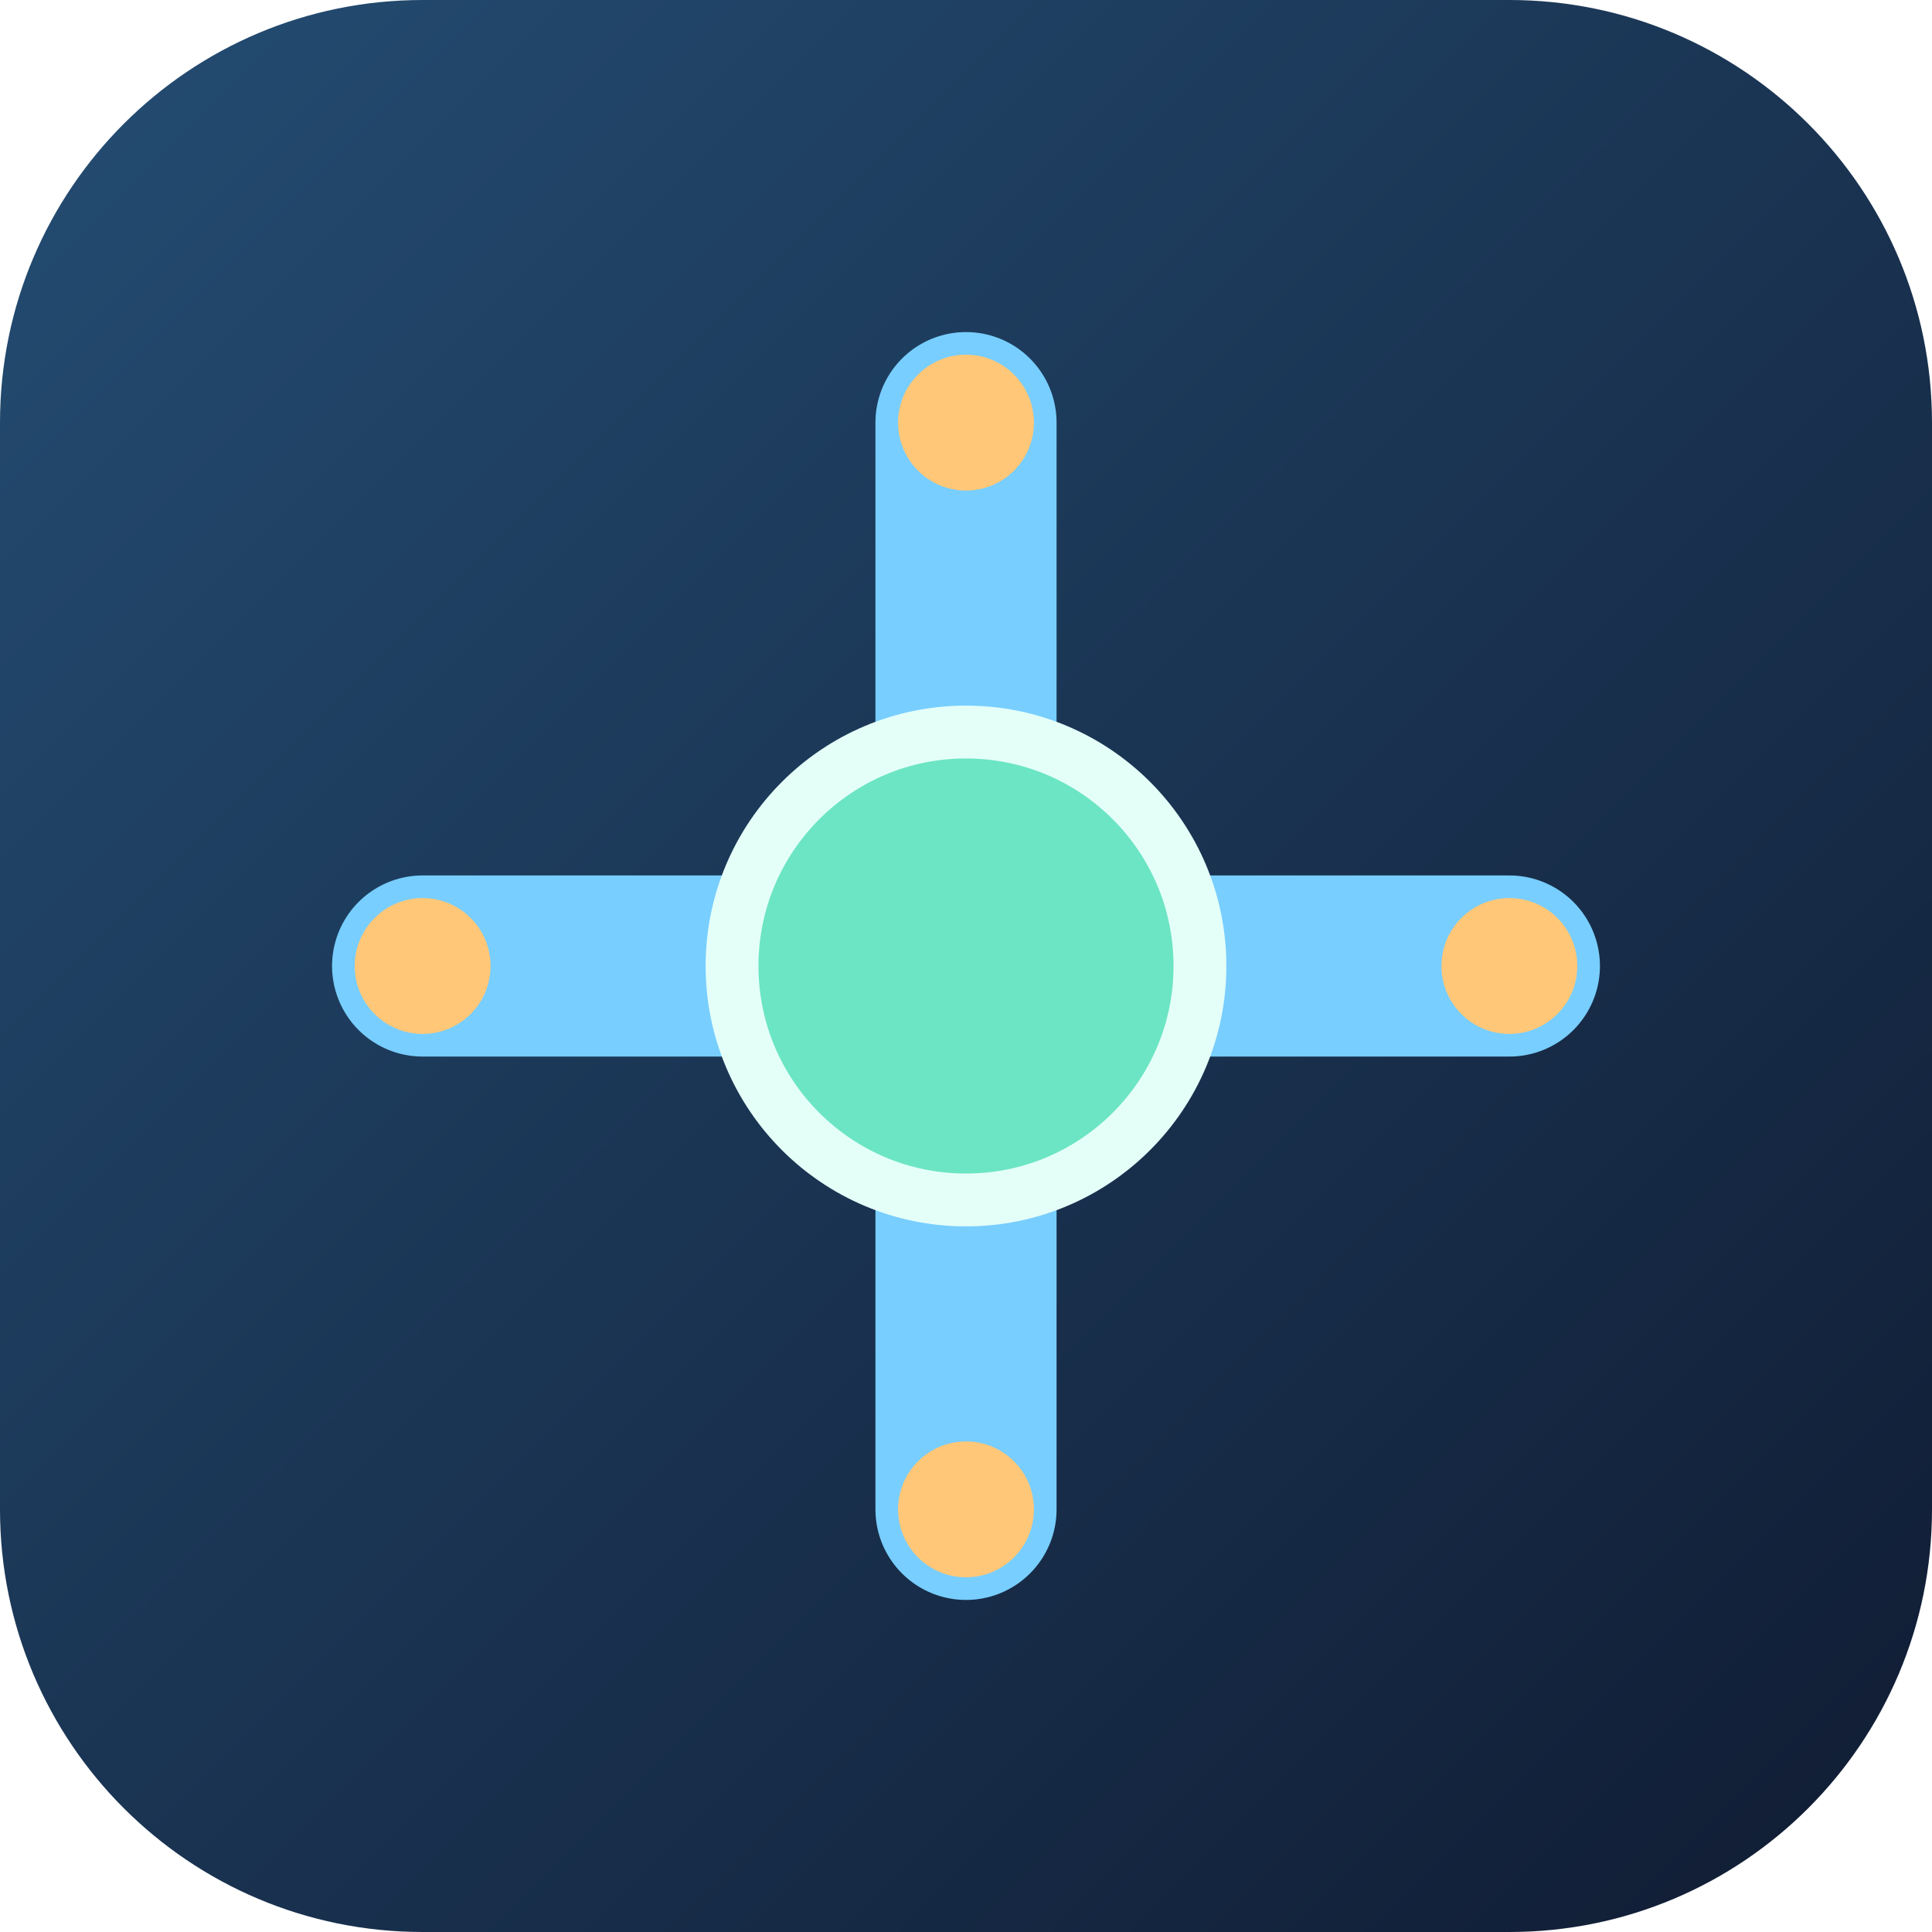
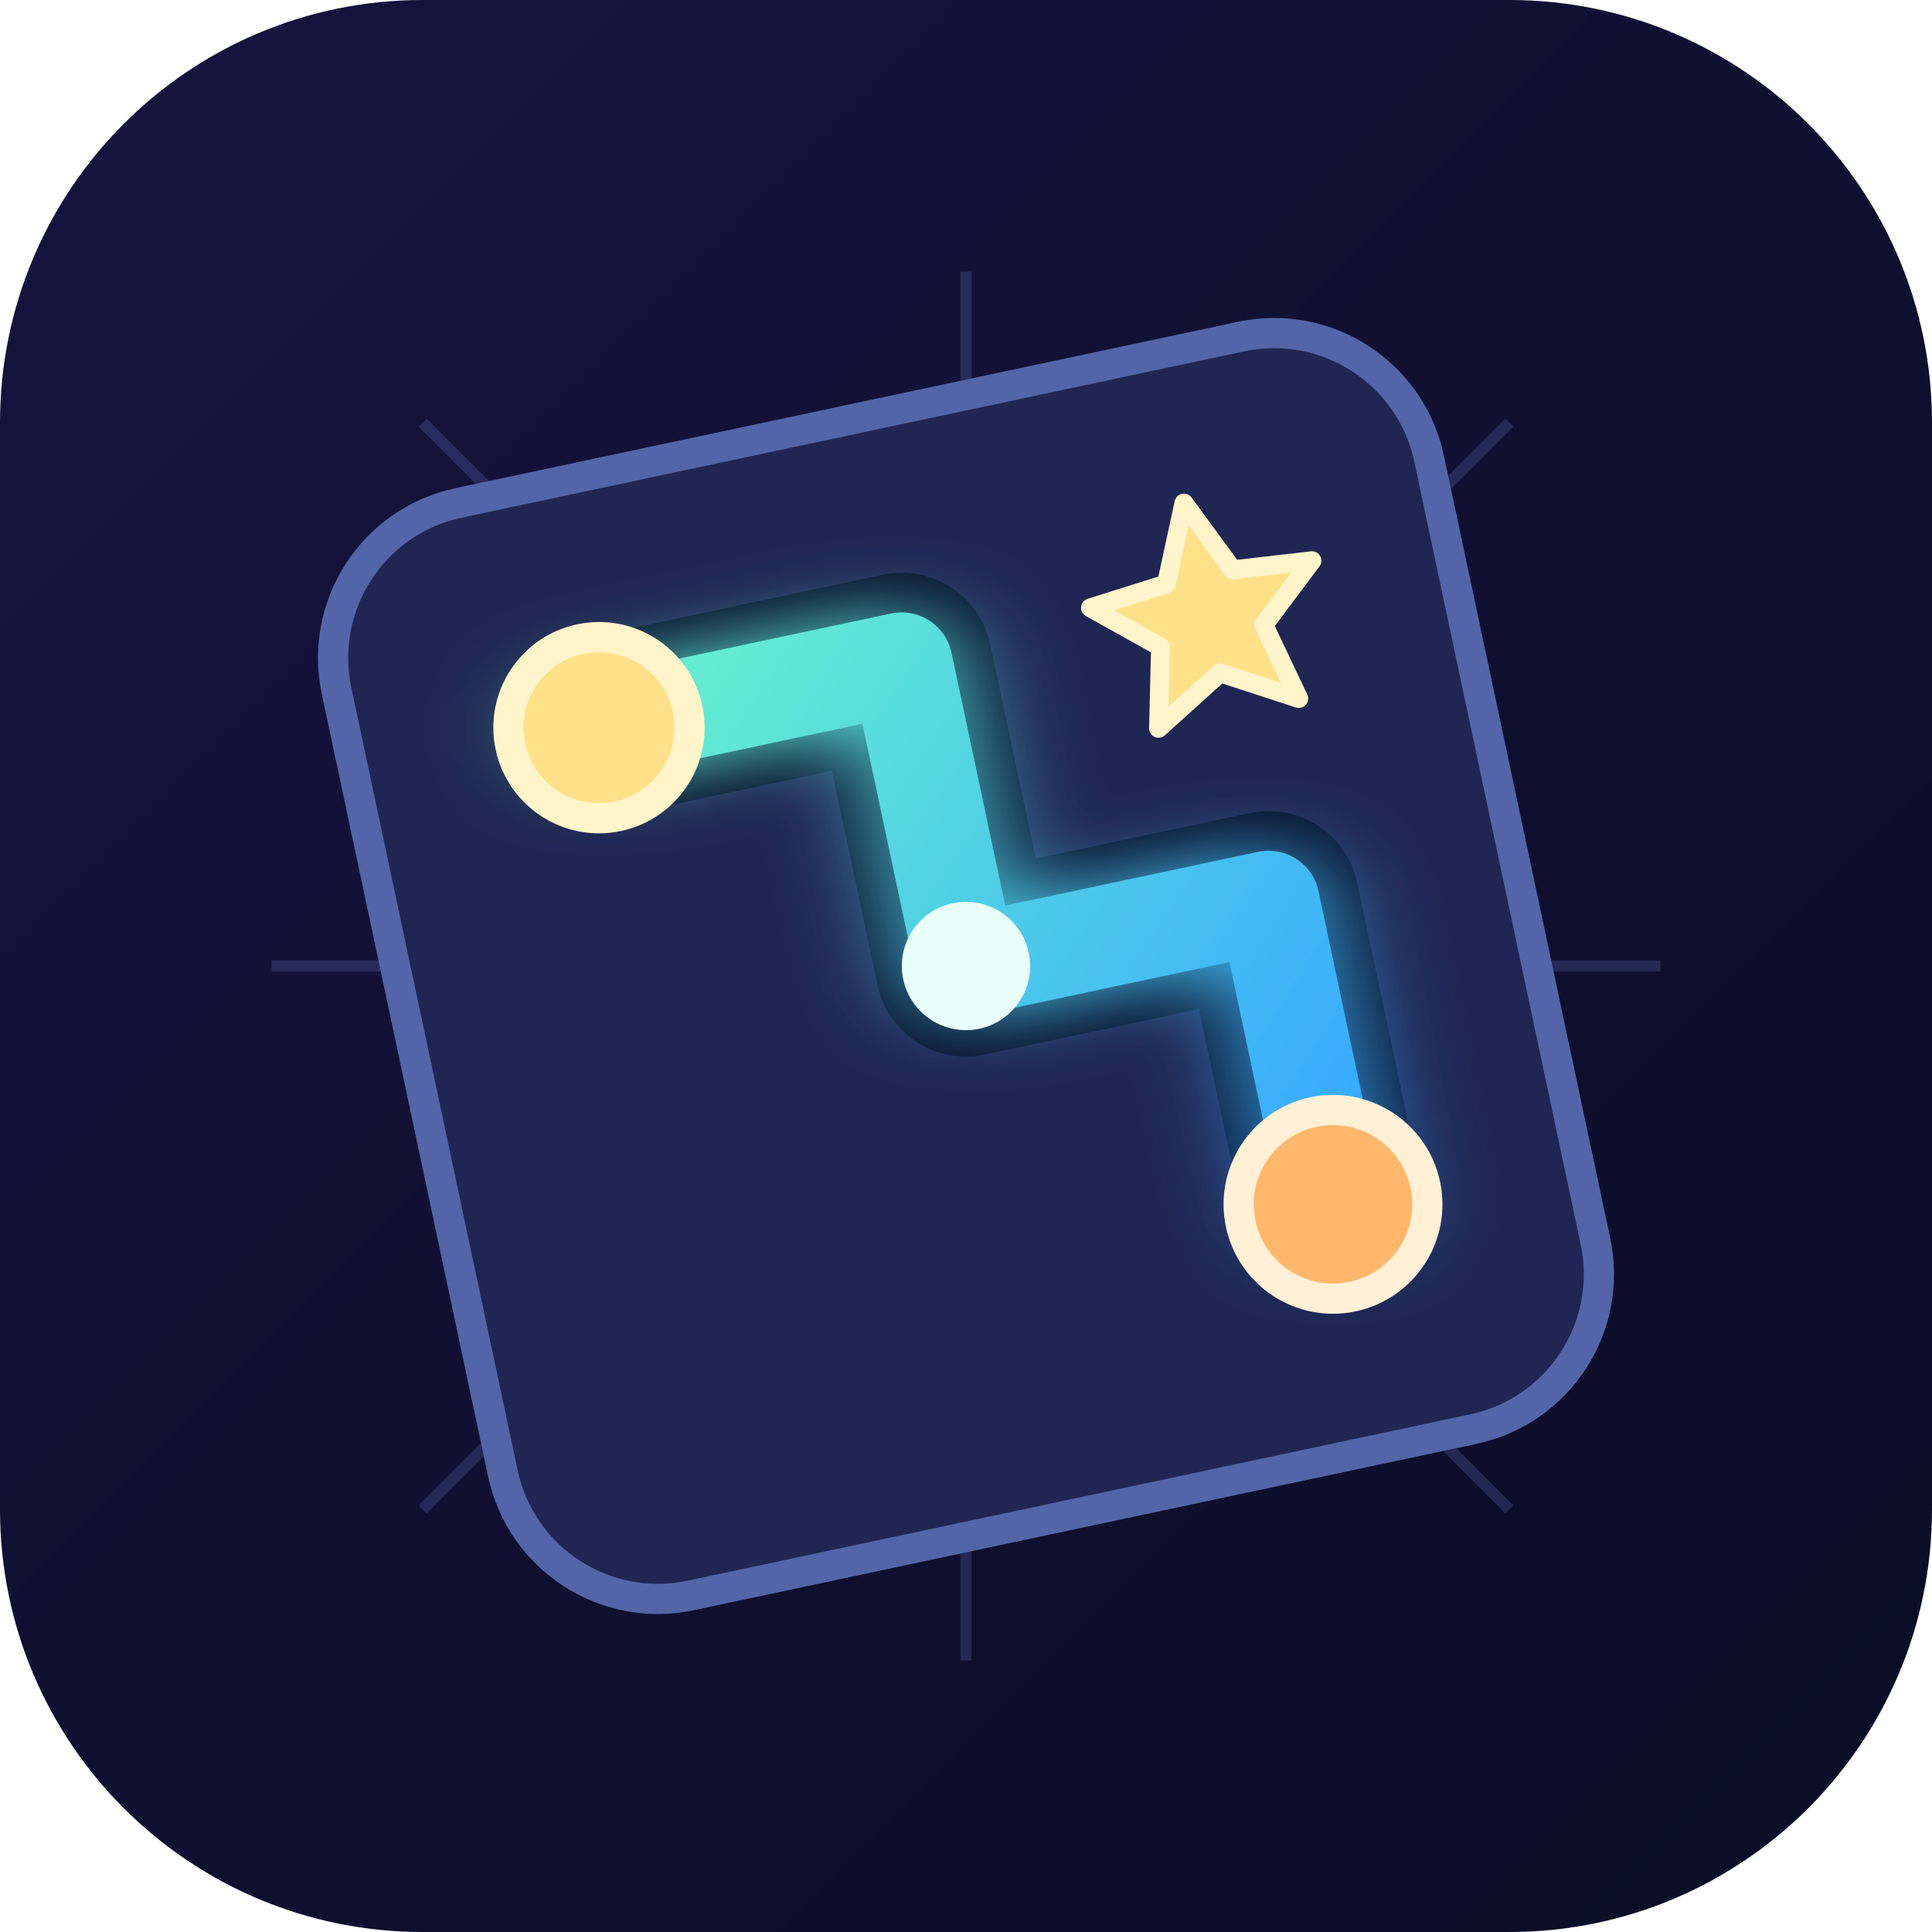
<svg xmlns="http://www.w3.org/2000/svg" viewBox="0 0 512 512">
  <defs>
-     <linearGradient id="g" x2="1" y2="1">
-       <stop stop-color="#244d73" />
-       <stop offset="1" stop-color="#101b32" />
+     <linearGradient id="bg" x1="0" y1="0" x2="1" y2="1">
+       <stop offset="0" stop-color="#17133f" />
+       <stop offset="1" stop-color="#080d24" />
    </linearGradient>
+     <linearGradient id="path" x1="0" y1="0" x2="1" y2="1">
+       <stop offset="0" stop-color="#66f0d0" />
+       <stop offset="1" stop-color="#36a8ff" />
+     </linearGradient>
+     <filter id="glow" x="-50%" y="-50%" width="200%" height="200%">
+       <feGaussianBlur stdDeviation="12" result="b" />
+       <feMerge>
+         <feMergeNode in="b" />
+         <feMergeNode in="SourceGraphic" />
+       </feMerge>
+     </filter>
  </defs>
-   <rect width="512" height="512" rx="112" fill="url(#g)" />
-   <path d="M112 256h112m64 0h112M256 112v112m0 64v112" stroke="#78ceff" stroke-width="48" stroke-linecap="round" />
-   <circle cx="256" cy="256" r="62" fill="#6ce5c4" stroke="#e4fff8" stroke-width="14" />
-   <circle cx="112" cy="256" r="18" fill="#ffc777" />
-   <circle cx="400" cy="256" r="18" fill="#ffc777" />
-   <circle cx="256" cy="112" r="18" fill="#ffc777" />
-   <circle cx="256" cy="400" r="18" fill="#ffc777" />
+   <rect width="512" height="512" rx="112" fill="url(#bg)" />
+   <g opacity=".18" stroke="#8b9bff" stroke-width="3">
+     <path d="M112 112 400 400M400 112 112 400M256 72v368M72 256h368" />
+   </g>
+   <g transform="rotate(-12 256 256)">
+     <rect x="108" y="108" width="296" height="296" rx="42" fill="#202653" stroke="#5365a8" stroke-width="8" />
+     <path d="M174 174h82v82h82v82" fill="none" stroke="#0b1432" stroke-width="48" stroke-linecap="round" stroke-linejoin="round" />
+     <path d="M174 174h82v82h82v82" fill="none" stroke="url(#path)" stroke-width="27" stroke-linecap="round" stroke-linejoin="round" filter="url(#glow)" />
+     <circle cx="174" cy="174" r="24" fill="#ffe18a" stroke="#fff4ca" stroke-width="8" />
+     <circle cx="338" cy="338" r="25" fill="#ffb86b" stroke="#fff0d6" stroke-width="8" />
+     <circle cx="256" cy="256" r="17" fill="#e8fff9" />
+     <path d="m338 148 9 20 21 2-16 14 5 21-19-11-19 11 5-21-16-14 21-2z" fill="#ffe18a" stroke="#fff4ca" stroke-width="5" stroke-linejoin="round" />
+   </g>
</svg>
